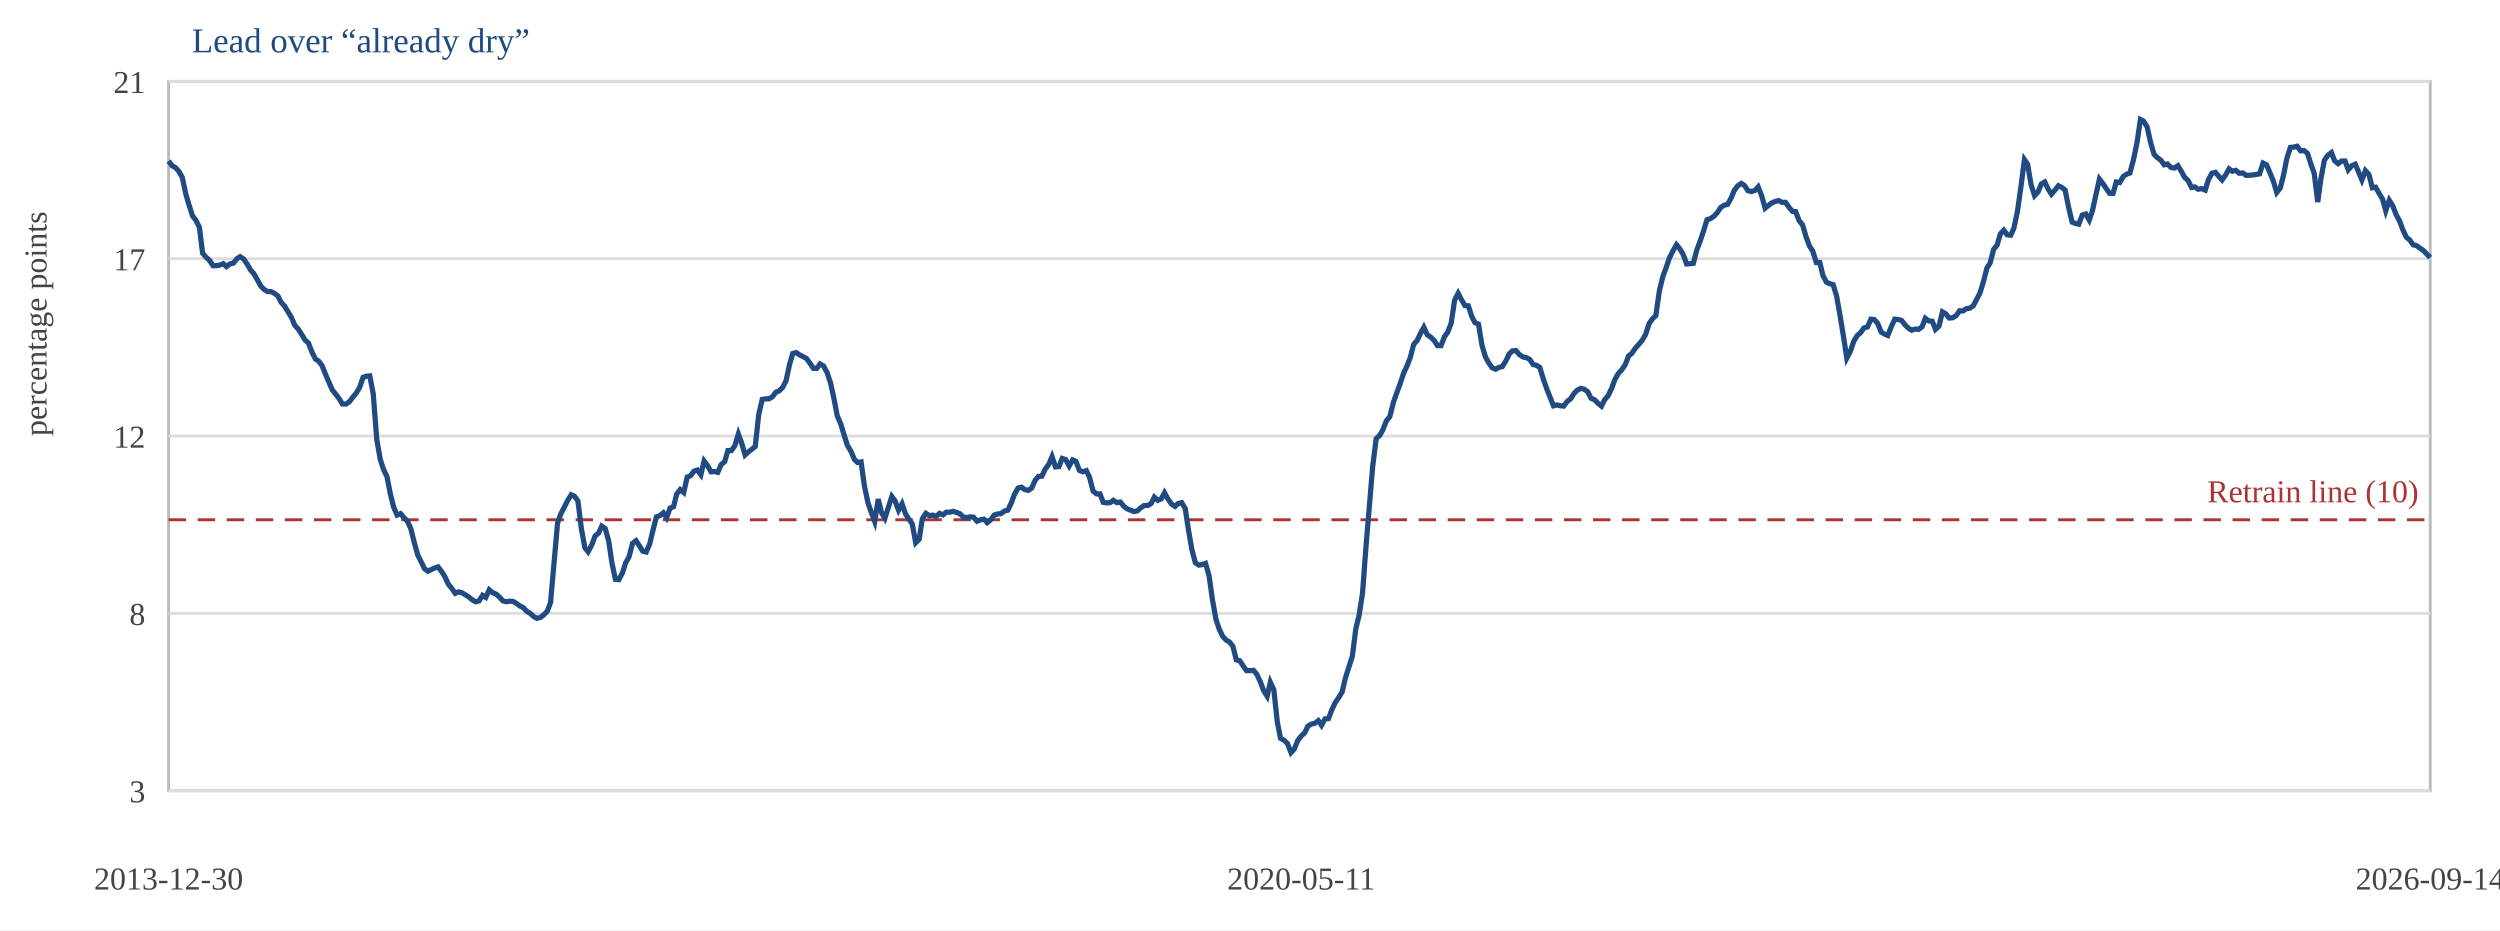
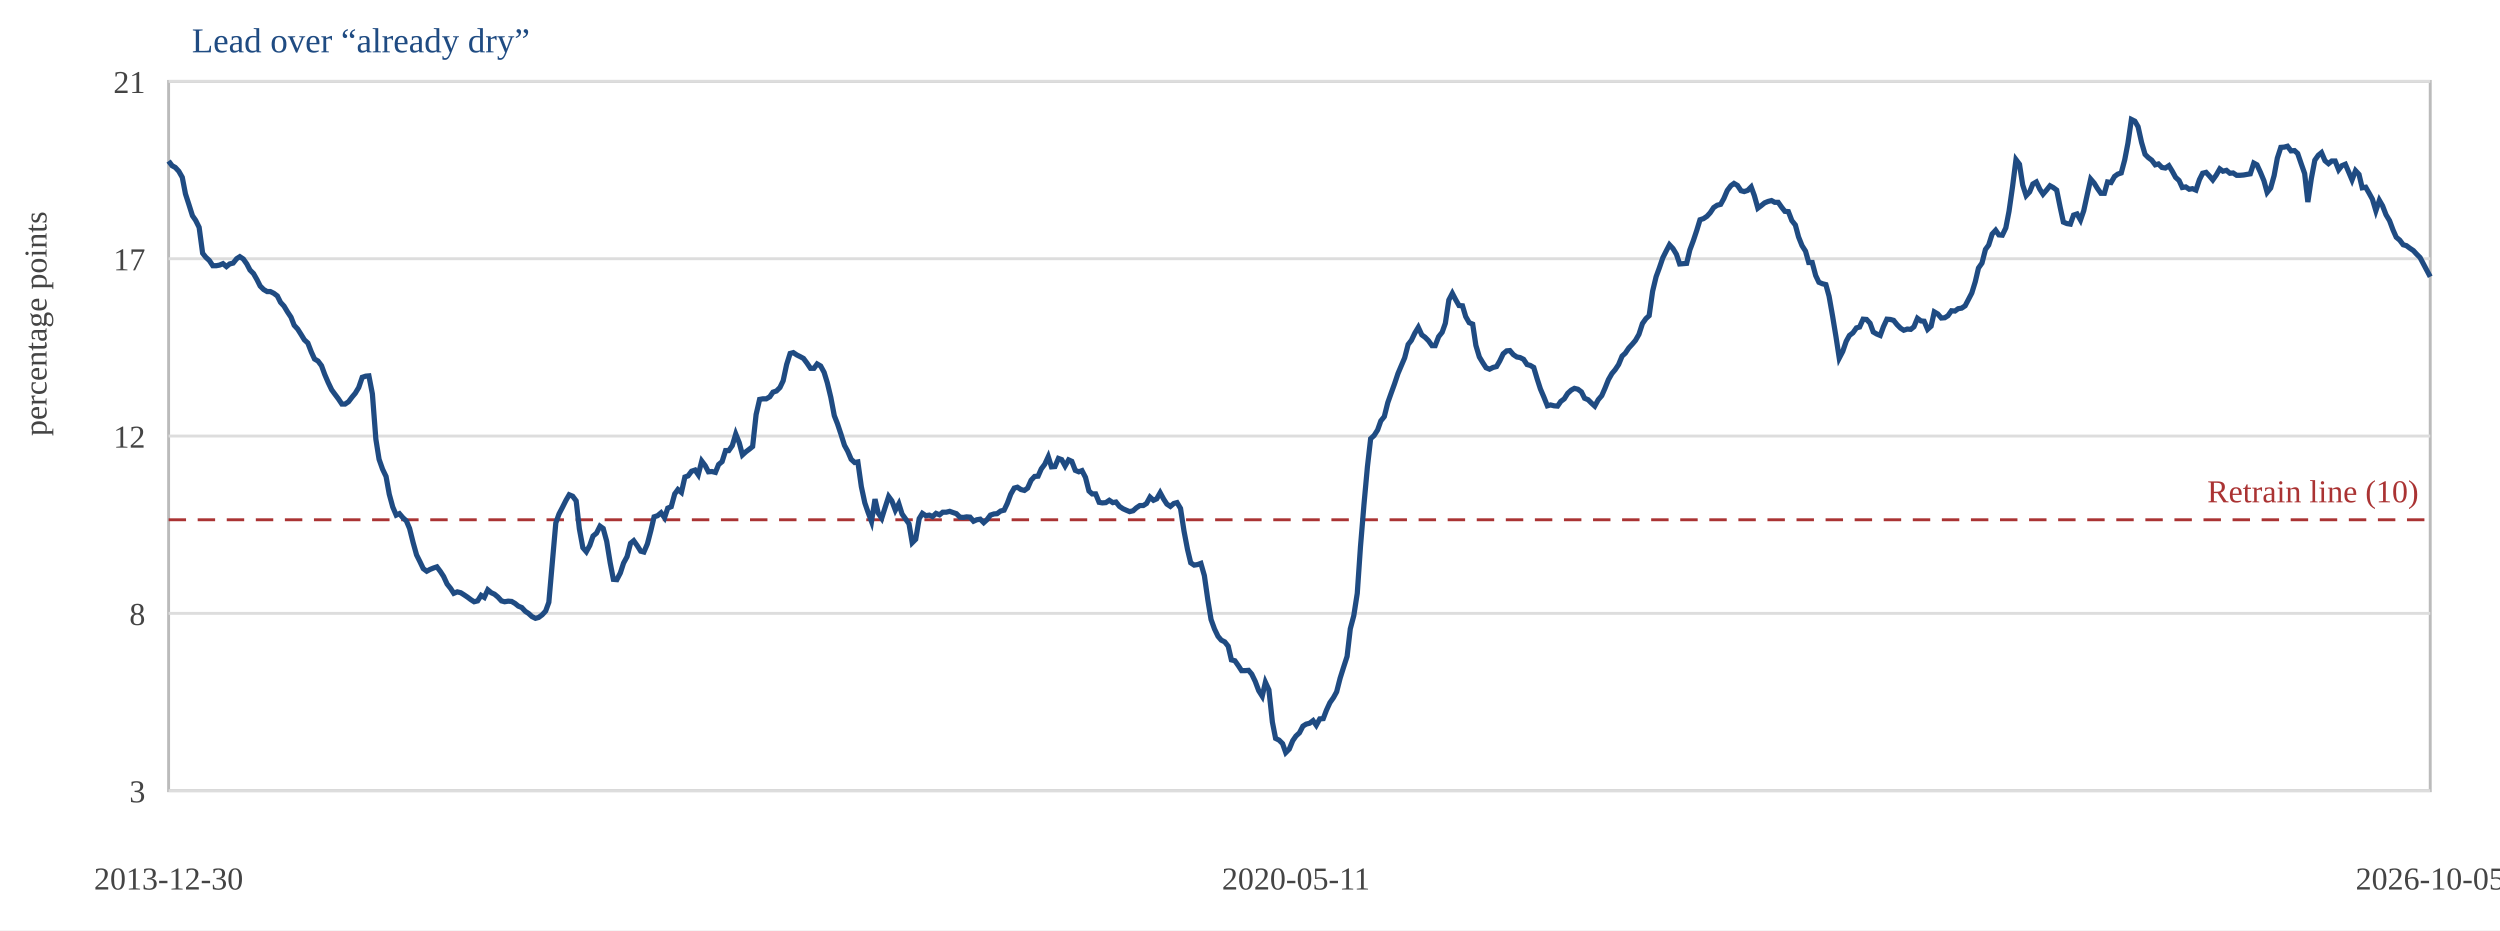
<svg xmlns="http://www.w3.org/2000/svg" width="860" height="320" viewBox="0 0 860 320" role="img">
  <rect width="860" height="320" fill="white" />
  <rect x="58" y="28" width="778" height="244" fill="none" stroke="#bbb" />
  <line x1="58" y1="272.0" x2="836" y2="272.0" stroke="#ddd" />
  <text x="50" y="276.0" text-anchor="end" font-size="11" fill="#444">3</text>
  <line x1="58" y1="211.0" x2="836" y2="211.0" stroke="#ddd" />
  <text x="50" y="215.0" text-anchor="end" font-size="11" fill="#444">8</text>
  <line x1="58" y1="150.0" x2="836" y2="150.0" stroke="#ddd" />
  <text x="50" y="154.0" text-anchor="end" font-size="11" fill="#444">12</text>
  <line x1="58" y1="89.0" x2="836" y2="89.0" stroke="#ddd" />
  <text x="50" y="93.0" text-anchor="end" font-size="11" fill="#444">17</text>
  <line x1="58" y1="28.0" x2="836" y2="28.0" stroke="#ddd" />
  <text x="50" y="32.0" text-anchor="end" font-size="11" fill="#444">21</text>
  <line x1="58" y1="178.8" x2="836" y2="178.8" stroke="#a33" stroke-dasharray="6 4" />
  <text x="832" y="172.8" text-anchor="end" font-size="11" fill="#a33">Retrain line (10)</text>
-   <polyline fill="none" stroke="#1f4b82" stroke-width="1.8" points="58.0,55.4 59.2,57.0 60.3,57.6 61.5,58.9 62.7,61.0 63.9,66.7 65.0,70.4 66.2,74.2 67.4,75.8 68.6,78.2 69.7,87.1 70.9,88.5 72.1,89.6 73.3,91.4 74.4,91.4 75.6,91.2 76.8,90.7 77.9,91.7 79.1,90.8 80.3,90.5 81.5,89.0 82.6,88.3 83.8,89.1 85.0,90.8 86.2,92.9 87.3,94.1 88.5,96.2 89.7,98.4 90.9,99.6 92.0,100.3 93.2,100.3 94.4,100.9 95.6,101.8 96.7,104.0 97.9,105.3 99.1,107.3 100.2,109.1 101.4,111.9 102.6,113.2 103.8,115.1 104.9,116.9 106.1,118.0 107.3,121.1 108.5,123.5 109.6,124.2 110.8,125.8 112.0,128.8 113.2,131.6 114.3,134.1 115.5,135.6 116.7,137.2 117.8,139.0 119.0,139.0 120.2,138.2 121.4,136.6 122.5,135.3 123.7,133.3 124.9,129.8 126.1,129.4 127.2,129.3 128.4,135.5 129.6,151.1 130.8,158.0 131.9,161.4 133.1,163.9 134.3,170.0 135.4,174.4 136.6,177.2 137.8,176.7 139.0,178.1 140.1,179.2 141.3,181.8 142.5,186.6 143.7,190.9 144.8,193.1 146.0,195.6 147.2,196.5 148.4,195.9 149.5,195.4 150.7,195.0 151.9,196.6 153.0,198.3 154.2,200.9 155.4,202.4 156.6,204.1 157.7,203.6 158.9,203.9 160.1,204.6 161.3,205.4 162.4,206.3 163.6,207.0 164.8,206.7 166.0,204.8 167.1,205.5 168.3,202.9 169.5,203.9 170.7,204.4 171.8,205.4 173.0,206.7 174.2,207.0 175.3,206.8 176.5,206.9 177.7,207.6 178.9,208.5 180.0,209.0 181.2,210.3 182.4,211.0 183.6,212.1 184.7,212.7 185.9,212.4 187.1,211.5 188.3,210.2 189.4,207.2 190.6,193.5 191.8,179.9 192.9,176.8 194.1,174.5 195.3,172.1 196.5,170.2 197.6,170.7 198.8,172.3 200.0,181.9 201.2,188.4 202.3,189.8 203.5,187.6 204.7,184.4 205.9,183.4 207.0,181.0 208.2,181.8 209.4,186.2 210.5,193.6 211.7,199.3 212.9,199.4 214.1,197.1 215.2,193.7 216.4,191.5 217.6,186.9 218.8,186.0 219.9,187.7 221.1,189.6 222.3,189.9 223.5,187.1 224.6,182.5 225.8,177.8 227.0,177.4 228.2,176.4 229.3,178.1 230.5,174.8 231.7,174.3 232.8,169.9 234.0,168.4 235.2,169.4 236.4,164.1 237.5,163.7 238.7,162.1 239.9,161.7 241.1,163.3 242.2,158.6 243.4,160.2 244.6,162.3 245.8,162.2 246.9,162.5 248.1,159.8 249.3,158.8 250.4,155.0 251.6,155.0 252.8,153.3 254.0,149.3 255.1,152.3 256.3,156.5 257.5,155.4 258.7,154.5 259.8,153.6 261.0,142.6 262.2,137.4 263.4,137.2 264.5,137.2 265.7,136.5 266.9,134.9 268.0,134.5 269.2,133.3 270.4,131.0 271.6,125.4 272.7,121.6 273.9,121.3 275.1,122.1 276.3,122.7 277.4,123.3 278.6,124.9 279.8,126.7 281.0,126.7 282.1,125.2 283.3,125.9 284.5,128.1 285.7,131.7 286.8,136.7 288.0,143.0 289.2,145.8 290.3,149.4 291.5,153.2 292.7,155.2 293.9,158.0 295.0,159.1 296.2,158.9 297.4,167.4 298.6,173.0 299.7,176.2 300.9,179.4 302.1,171.7 303.3,176.5 304.4,178.3 305.6,174.5 306.8,170.8 307.9,172.3 309.1,175.5 310.3,173.3 311.5,176.8 312.6,178.5 313.8,180.2 315.0,186.7 316.2,185.5 317.3,178.4 318.5,176.6 319.7,177.4 320.9,177.2 322.0,177.7 323.2,176.6 324.4,177.1 325.5,176.2 326.7,176.2 327.9,175.9 329.1,176.3 330.2,176.7 331.4,177.9 332.6,178.0 333.8,177.8 334.9,177.9 336.1,179.3 337.3,178.8 338.5,178.6 339.6,179.8 340.8,178.8 342.0,177.2 343.1,176.8 344.3,176.7 345.5,175.8 346.7,175.5 347.8,173.2 349.0,170.0 350.2,167.9 351.4,167.6 352.5,168.4 353.7,168.7 354.9,167.9 356.1,165.2 357.2,163.9 358.4,163.8 359.6,161.3 360.8,159.7 361.9,157.1 363.1,160.6 364.3,160.5 365.4,157.7 366.6,158.1 367.8,160.3 369.0,158.2 370.1,158.7 371.3,161.8 372.5,162.3 373.7,161.9 374.8,164.2 376.0,168.9 377.2,169.9 378.4,169.9 379.5,172.8 380.7,173.0 381.9,172.9 383.0,172.1 384.2,172.9 385.4,172.7 386.6,174.2 387.7,175.0 388.9,175.5 390.1,176.0 391.3,175.7 392.4,174.7 393.6,173.9 394.8,173.9 396.0,173.2 397.1,171.0 398.3,172.1 399.5,171.6 400.6,169.5 401.8,171.7 403.0,173.4 404.2,174.2 405.3,173.2 406.5,172.9 407.7,174.9 408.9,182.7 410.0,189.0 411.2,193.6 412.4,194.4 413.6,194.2 414.7,193.8 415.9,198.0 417.1,206.4 418.3,213.1 419.4,216.4 420.6,218.9 421.8,220.2 422.9,220.8 424.1,222.3 425.3,227.0 426.5,227.3 427.6,229.0 428.8,230.7 430.0,230.7 431.2,230.6 432.3,231.9 433.5,234.4 434.7,237.6 435.9,239.5 437.0,234.7 438.2,237.3 439.4,248.4 440.5,254.0 441.7,254.6 442.9,255.8 444.1,258.9 445.2,257.7 446.4,254.8 447.6,253.2 448.8,252.1 449.9,249.8 451.1,249.1 452.3,248.8 453.5,247.9 454.6,249.5 455.8,247.3 457.0,247.2 458.1,244.3 459.3,241.7 460.5,240.0 461.7,238.0 462.8,233.3 464.0,229.5 465.2,225.8 466.4,216.3 467.5,211.8 468.7,204.1 469.9,188.1 471.1,173.6 472.2,160.5 473.4,150.9 474.6,149.8 475.7,147.9 476.9,144.8 478.1,143.3 479.3,138.5 480.4,135.4 481.6,132.1 482.8,128.5 484.0,125.9 485.1,123.1 486.3,118.5 487.5,117.1 488.7,114.6 489.8,112.6 491.0,115.2 492.2,116.0 493.4,117.2 494.5,118.9 495.7,118.9 496.9,115.8 498.0,114.3 499.2,111.2 500.4,103.2 501.6,100.9 502.7,103.0 503.9,105.1 505.1,105.2 506.3,108.9 507.4,111.0 508.6,111.5 509.8,118.8 511.0,122.8 512.1,124.8 513.3,126.5 514.5,127.0 515.6,126.4 516.8,126.1 518.0,124.2 519.2,121.7 520.3,120.7 521.5,120.6 522.7,122.0 523.9,122.8 525.0,123.0 526.2,123.6 527.4,125.4 528.6,125.7 529.7,126.4 530.9,130.4 532.1,133.8 533.2,136.6 534.4,139.6 535.6,139.3 536.8,139.6 537.9,139.7 539.1,138.1 540.3,137.2 541.5,135.3 542.6,134.2 543.8,133.6 545.0,133.9 546.2,134.8 547.3,137.0 548.5,137.5 549.7,138.7 550.9,139.7 552.0,137.5 553.2,136.1 554.4,133.6 555.5,130.6 556.7,128.5 557.9,127.2 559.1,125.4 560.2,122.5 561.4,121.5 562.6,119.7 563.8,118.4 564.9,117.1 566.1,115.0 567.3,111.3 568.5,109.6 569.6,108.6 570.8,100.2 572.0,95.2 573.1,92.2 574.3,88.7 575.5,86.3 576.7,84.2 577.8,85.5 579.0,87.5 580.2,90.8 581.4,90.7 582.5,90.6 583.7,86.0 584.9,82.8 586.1,79.2 587.2,75.6 588.4,75.2 589.6,74.4 590.7,73.2 591.9,71.4 593.1,70.6 594.3,70.3 595.4,68.3 596.6,65.5 597.8,63.9 599.0,63.1 600.1,63.8 601.3,65.6 602.5,65.9 603.7,65.5 604.8,64.3 606.0,67.3 607.2,71.6 608.3,70.7 609.5,69.8 610.7,69.3 611.9,69.0 613.0,69.6 614.2,69.6 615.4,71.3 616.6,72.7 617.7,72.8 618.9,75.9 620.1,77.4 621.3,81.5 622.4,84.5 623.6,86.4 624.8,90.3 626.0,90.3 627.1,94.8 628.3,97.1 629.5,97.6 630.6,97.9 631.8,101.9 633.0,108.7 634.2,116.0 635.3,123.2 636.5,120.9 637.7,117.4 638.9,115.4 640.0,114.5 641.2,112.8 642.4,112.5 643.6,109.8 644.7,109.9 645.9,111.2 647.1,114.2 648.2,114.9 649.4,115.4 650.6,112.4 651.8,109.8 652.9,109.9 654.1,110.2 655.3,111.7 656.5,112.9 657.6,113.6 658.8,113.2 660.0,113.3 661.2,112.4 662.3,109.5 663.5,110.4 664.7,110.5 665.8,113.3 667.0,112.2 668.2,107.3 669.4,108.0 670.5,109.4 671.7,109.3 672.9,108.6 674.1,106.9 675.2,107.0 676.4,106.2 677.6,106.0 678.8,105.2 679.9,103.1 681.1,100.8 682.3,96.9 683.5,92.2 684.6,90.5 685.8,85.8 687.0,84.3 688.1,80.5 689.3,79.2 690.5,80.8 691.7,80.9 692.8,78.4 694.0,72.7 695.2,64.3 696.4,54.9 697.5,56.5 698.7,63.6 699.9,67.3 701.1,66.0 702.2,63.3 703.4,62.6 704.6,65.1 705.7,66.8 706.9,65.4 708.1,63.9 709.3,64.5 710.4,65.4 711.6,71.3 712.8,76.4 714.0,76.9 715.1,77.1 716.3,74.0 717.5,73.6 718.7,75.7 719.8,72.5 721.0,67.0 722.2,61.6 723.3,63.0 724.5,64.8 725.7,66.5 726.9,66.5 728.0,62.6 729.2,62.8 730.4,60.7 731.6,59.9 732.7,59.5 733.9,55.0 735.1,49.3 736.3,41.1 737.4,41.7 738.6,43.6 739.8,49.0 741.0,53.1 742.1,54.2 743.3,55.1 744.5,56.7 745.6,56.4 746.8,57.6 748.0,57.8 749.2,57.0 750.3,58.8 751.5,61.0 752.7,62.1 753.9,64.5 755.0,64.3 756.2,65.1 757.4,64.9 758.6,65.4 759.7,61.8 760.9,59.6 762.1,59.3 763.2,60.6 764.4,61.9 765.6,60.2 766.8,58.1 767.9,58.9 769.1,58.6 770.3,59.6 771.5,59.5 772.6,60.3 773.8,60.3 775.0,60.2 776.2,60.0 777.3,59.8 778.5,56.1 779.7,56.7 780.8,59.3 782.0,62.2 783.2,66.2 784.4,64.7 785.5,60.4 786.7,54.4 787.9,50.7 789.1,50.6 790.2,50.3 791.4,51.9 792.6,51.8 793.8,52.8 794.9,56.3 796.1,59.7 797.3,69.5 798.4,61.4 799.6,55.1 800.8,53.4 802.0,52.5 803.1,55.3 804.3,56.3 805.5,55.4 806.7,55.4 807.8,58.4 809.0,57.0 810.2,56.5 811.4,59.3 812.5,61.9 813.7,58.7 814.9,60.0 816.1,64.6 817.2,64.4 818.4,66.5 819.6,68.5 820.7,72.5 821.9,68.9 823.1,70.8 824.3,73.9 825.4,75.9 826.6,79.1 827.8,81.6 829.0,82.6 830.1,84.2 831.3,84.5 832.5,85.4 833.7,86.2 834.8,87.4 836.0,88.6" />
+   <polyline fill="none" stroke="#1f4b82" stroke-width="1.8" points="58.0,55.4 59.2,57.0 60.3,57.6 61.5,58.9 62.7,61.0 63.8,66.7 65.0,70.4 66.2,74.2 67.3,75.8 68.5,78.2 69.7,87.1 70.8,88.5 72.0,89.6 73.2,91.4 74.4,91.4 75.5,91.2 76.7,90.7 77.9,91.7 79.0,90.8 80.2,90.5 81.4,89.0 82.5,88.3 83.7,89.1 84.9,90.8 86.0,92.9 87.2,94.1 88.4,96.2 89.5,98.4 90.7,99.6 91.9,100.3 93.0,100.3 94.2,100.9 95.4,101.8 96.5,104.0 97.7,105.3 98.9,107.3 100.1,109.1 101.2,111.9 102.4,113.2 103.6,115.1 104.7,116.9 105.9,118.0 107.1,121.1 108.2,123.5 109.4,124.2 110.6,125.8 111.7,128.8 112.9,131.6 114.1,134.1 115.2,135.6 116.4,137.2 117.6,139.0 118.7,139.0 119.9,138.2 121.1,136.6 122.2,135.3 123.4,133.3 124.6,129.8 125.8,129.4 126.9,129.3 128.1,135.5 129.3,151.1 130.4,158.0 131.6,161.4 132.8,163.9 133.9,170.0 135.1,174.4 136.3,177.2 137.4,176.7 138.6,178.1 139.8,179.2 140.9,181.8 142.1,186.6 143.3,190.9 144.4,193.1 145.6,195.6 146.8,196.5 147.9,195.9 149.1,195.4 150.3,195.0 151.5,196.6 152.6,198.3 153.8,200.9 155.0,202.4 156.1,204.1 157.3,203.6 158.5,203.9 159.6,204.6 160.8,205.4 162.0,206.3 163.1,207.0 164.3,206.7 165.5,204.8 166.6,205.5 167.8,202.9 169.0,203.9 170.1,204.4 171.3,205.4 172.5,206.7 173.6,207.0 174.8,206.8 176.0,206.9 177.2,207.6 178.3,208.5 179.5,209.0 180.7,210.3 181.8,211.0 183.0,212.1 184.2,212.7 185.3,212.4 186.5,211.5 187.7,210.2 188.8,207.2 190.0,193.5 191.2,179.9 192.3,176.8 193.5,174.5 194.7,172.1 195.8,170.2 197.0,170.7 198.2,172.3 199.3,181.9 200.5,188.4 201.7,189.8 202.9,187.6 204.0,184.4 205.2,183.4 206.4,181.0 207.5,181.8 208.7,186.2 209.9,193.6 211.0,199.3 212.2,199.4 213.4,197.1 214.5,193.7 215.7,191.5 216.9,186.9 218.0,186.0 219.2,187.7 220.4,189.6 221.5,189.9 222.7,187.1 223.9,182.5 225.0,177.8 226.2,177.4 227.4,176.4 228.6,178.1 229.7,174.8 230.9,174.3 232.1,169.9 233.2,168.4 234.4,169.4 235.6,164.1 236.7,163.7 237.9,162.1 239.1,161.7 240.2,163.3 241.4,158.6 242.6,160.2 243.7,162.3 244.9,162.2 246.1,162.5 247.2,159.8 248.4,158.8 249.6,155.0 250.7,155.0 251.9,153.3 253.1,149.3 254.3,152.3 255.4,156.5 256.6,155.4 257.8,154.5 258.9,153.6 260.1,142.6 261.3,137.4 262.4,137.2 263.6,137.2 264.8,136.5 265.9,134.9 267.1,134.5 268.3,133.3 269.4,131.0 270.6,125.4 271.8,121.6 272.9,121.3 274.1,122.1 275.3,122.7 276.4,123.3 277.6,124.9 278.8,126.7 280.0,126.7 281.1,125.2 282.3,125.9 283.5,128.1 284.6,131.7 285.8,136.7 287.0,143.0 288.1,145.8 289.3,149.4 290.5,153.2 291.6,155.2 292.8,158.0 294.0,159.1 295.1,158.9 296.3,167.4 297.5,173.0 298.6,176.2 299.8,179.4 301.0,171.7 302.1,176.5 303.3,178.3 304.5,174.5 305.7,170.8 306.8,172.3 308.0,175.5 309.2,173.3 310.3,176.8 311.5,178.5 312.7,180.2 313.8,186.7 315.0,185.5 316.2,178.4 317.3,176.6 318.5,177.4 319.7,177.2 320.8,177.7 322.0,176.6 323.2,177.1 324.3,176.2 325.5,176.2 326.7,175.9 327.8,176.3 329.0,176.7 330.2,177.9 331.4,178.0 332.5,177.8 333.7,177.9 334.9,179.3 336.0,178.8 337.2,178.6 338.4,179.8 339.5,178.8 340.7,177.2 341.9,176.8 343.0,176.7 344.2,175.8 345.4,175.5 346.5,173.2 347.7,170.0 348.9,167.9 350.0,167.6 351.2,168.4 352.4,168.7 353.5,167.9 354.7,165.2 355.9,163.9 357.1,163.8 358.2,161.3 359.4,159.7 360.6,157.1 361.7,160.6 362.9,160.5 364.1,157.7 365.2,158.1 366.4,160.3 367.6,158.2 368.7,158.7 369.9,161.8 371.1,162.3 372.2,161.9 373.4,164.2 374.6,168.9 375.7,169.9 376.9,169.9 378.1,172.8 379.2,173.0 380.4,172.9 381.6,172.1 382.8,172.9 383.9,172.7 385.1,174.2 386.3,175.0 387.4,175.5 388.6,176.0 389.8,175.7 390.9,174.7 392.1,173.9 393.3,173.9 394.4,173.2 395.6,171.0 396.8,172.1 397.9,171.6 399.1,169.5 400.3,171.7 401.4,173.4 402.6,174.2 403.8,173.2 404.9,172.9 406.1,174.9 407.3,182.7 408.5,189.0 409.6,193.6 410.8,194.4 412.0,194.2 413.1,193.8 414.3,198.0 415.5,206.4 416.6,213.1 417.8,216.4 419.0,218.9 420.1,220.2 421.3,220.8 422.5,222.3 423.6,227.0 424.8,227.3 426.0,229.0 427.1,230.7 428.3,230.7 429.5,230.6 430.6,231.9 431.8,234.4 433.0,237.6 434.2,239.5 435.3,234.7 436.5,237.3 437.7,248.4 438.8,254.0 440.0,254.6 441.2,255.8 442.3,258.9 443.5,257.7 444.7,254.8 445.8,253.2 447.0,252.1 448.2,249.8 449.3,249.1 450.5,248.8 451.7,247.9 452.8,249.5 454.0,247.3 455.2,247.2 456.3,244.3 457.5,241.7 458.7,240.0 459.8,238.0 461.0,233.3 462.2,229.5 463.4,225.8 464.5,216.3 465.7,211.8 466.9,204.1 468.0,188.1 469.2,173.6 470.4,160.5 471.5,150.9 472.7,149.8 473.9,147.9 475.0,144.8 476.2,143.3 477.4,138.5 478.5,135.4 479.7,132.1 480.9,128.5 482.0,125.9 483.2,123.1 484.4,118.5 485.5,117.1 486.7,114.6 487.9,112.6 489.1,115.2 490.2,116.0 491.4,117.2 492.6,118.9 493.7,118.9 494.9,115.8 496.1,114.3 497.2,111.2 498.4,103.2 499.6,100.9 500.7,103.0 501.9,105.1 503.1,105.2 504.2,108.9 505.4,111.0 506.6,111.5 507.7,118.8 508.9,122.8 510.1,124.8 511.2,126.5 512.4,127.0 513.6,126.4 514.8,126.1 515.9,124.2 517.1,121.7 518.3,120.7 519.4,120.6 520.6,122.0 521.8,122.8 522.9,123.0 524.1,123.6 525.3,125.4 526.4,125.7 527.6,126.4 528.8,130.4 529.9,133.8 531.1,136.6 532.3,139.6 533.4,139.3 534.6,139.6 535.8,139.7 536.9,138.1 538.1,137.2 539.3,135.3 540.5,134.2 541.6,133.6 542.8,133.9 544.0,134.8 545.1,137.0 546.3,137.5 547.5,138.7 548.6,139.7 549.8,137.5 551.0,136.1 552.1,133.6 553.3,130.6 554.5,128.5 555.6,127.2 556.8,125.4 558.0,122.5 559.1,121.5 560.3,119.7 561.5,118.4 562.6,117.1 563.8,115.0 565.0,111.3 566.2,109.6 567.3,108.6 568.5,100.2 569.7,95.2 570.8,92.2 572.0,88.7 573.2,86.3 574.3,84.2 575.5,85.5 576.7,87.5 577.8,90.8 579.0,90.7 580.2,90.6 581.3,86.0 582.5,82.8 583.7,79.2 584.8,75.6 586.0,75.2 587.2,74.4 588.3,73.2 589.5,71.4 590.7,70.6 591.9,70.3 593.0,68.3 594.2,65.5 595.4,63.9 596.5,63.1 597.7,63.8 598.9,65.6 600.0,65.9 601.2,65.5 602.4,64.3 603.5,67.3 604.7,71.6 605.9,70.7 607.0,69.8 608.2,69.3 609.4,69.0 610.5,69.6 611.7,69.6 612.9,71.3 614.0,72.7 615.2,72.8 616.4,75.9 617.6,77.4 618.7,81.5 619.9,84.5 621.1,86.4 622.2,90.3 623.4,90.3 624.6,94.8 625.7,97.1 626.9,97.6 628.1,97.9 629.2,101.9 630.4,108.7 631.6,116.0 632.7,123.2 633.9,120.9 635.1,117.4 636.2,115.4 637.4,114.5 638.6,112.8 639.7,112.5 640.9,109.8 642.1,109.9 643.3,111.2 644.4,114.2 645.6,114.9 646.8,115.4 647.9,112.4 649.1,109.8 650.3,109.9 651.4,110.2 652.6,111.7 653.8,112.9 654.9,113.6 656.1,113.2 657.3,113.3 658.4,112.4 659.6,109.5 660.8,110.4 661.9,110.5 663.1,113.3 664.3,112.2 665.4,107.3 666.6,108.0 667.8,109.4 669.0,109.3 670.1,108.6 671.3,106.9 672.5,107.0 673.6,106.2 674.8,106.0 676.0,105.2 677.1,103.1 678.3,100.8 679.5,96.9 680.6,92.2 681.8,90.5 683.0,85.8 684.1,84.3 685.3,80.5 686.5,79.2 687.6,80.8 688.8,80.9 690.0,78.4 691.1,72.7 692.3,64.3 693.5,54.9 694.7,56.5 695.8,63.6 697.0,67.3 698.2,66.0 699.3,63.3 700.5,62.6 701.7,65.1 702.8,66.8 704.0,65.4 705.2,63.9 706.3,64.5 707.5,65.4 708.7,71.3 709.8,76.4 711.0,76.9 712.2,77.1 713.3,74.0 714.5,73.6 715.7,75.7 716.8,72.5 718.0,67.0 719.2,61.6 720.4,63.0 721.5,64.8 722.7,66.5 723.9,66.5 725.0,62.6 726.2,62.8 727.4,60.7 728.5,59.9 729.7,59.5 730.9,55.0 732.0,49.3 733.2,41.1 734.4,41.7 735.5,43.6 736.7,49.0 737.9,53.1 739.0,54.2 740.2,55.1 741.4,56.7 742.5,56.4 743.7,57.6 744.9,57.8 746.1,57.0 747.2,58.8 748.4,61.0 749.6,62.1 750.7,64.5 751.9,64.3 753.1,65.1 754.2,64.9 755.4,65.4 756.6,61.8 757.7,59.6 758.9,59.3 760.1,60.6 761.2,61.9 762.4,60.2 763.6,58.1 764.7,58.9 765.9,58.6 767.1,59.6 768.2,59.5 769.4,60.3 770.6,60.3 771.8,60.2 772.9,60.0 774.1,59.8 775.3,56.1 776.4,56.7 777.6,59.3 778.8,62.2 779.9,66.2 781.1,64.7 782.3,60.4 783.4,54.4 784.6,50.7 785.8,50.6 786.9,50.3 788.1,51.9 789.3,51.8 790.4,52.8 791.6,56.3 792.8,59.7 793.9,69.5 795.1,61.4 796.3,55.1 797.5,53.4 798.6,52.5 799.8,55.3 801.0,56.3 802.1,55.4 803.3,55.4 804.5,58.4 805.6,57.0 806.8,56.5 808.0,59.3 809.1,61.9 810.3,58.7 811.5,60.0 812.6,64.6 813.8,64.4 815.0,66.5 816.1,68.5 817.3,72.5 818.5,68.9 819.6,70.8 820.8,73.9 822.0,75.9 823.2,79.1 824.3,81.6 825.5,82.6 826.7,84.2 827.8,84.5 829.0,85.4 830.2,86.2 831.3,87.4 832.5,88.6 836.0,95.2" />
  <text x="66" y="18" font-size="12" fill="#1f4b82">Lead over “already dry”</text>
  <text x="58.0" y="306" text-anchor="middle" font-size="11" fill="#444">2013-12-30</text>
-   <text x="447.6" y="306" text-anchor="middle" font-size="11" fill="#444">2020-05-11</text>
-   <text x="836.0" y="306" text-anchor="middle" font-size="11" fill="#444">2026-09-14</text>
+   <text x="445.8" y="306" text-anchor="middle" font-size="11" fill="#444">2020-05-11</text>
+   <text x="836.0" y="306" text-anchor="middle" font-size="11" fill="#444">2026-10-05</text>
  <text x="16" y="150" transform="rotate(-90 16,150)" font-size="11" fill="#444">percentage points</text>
</svg>
